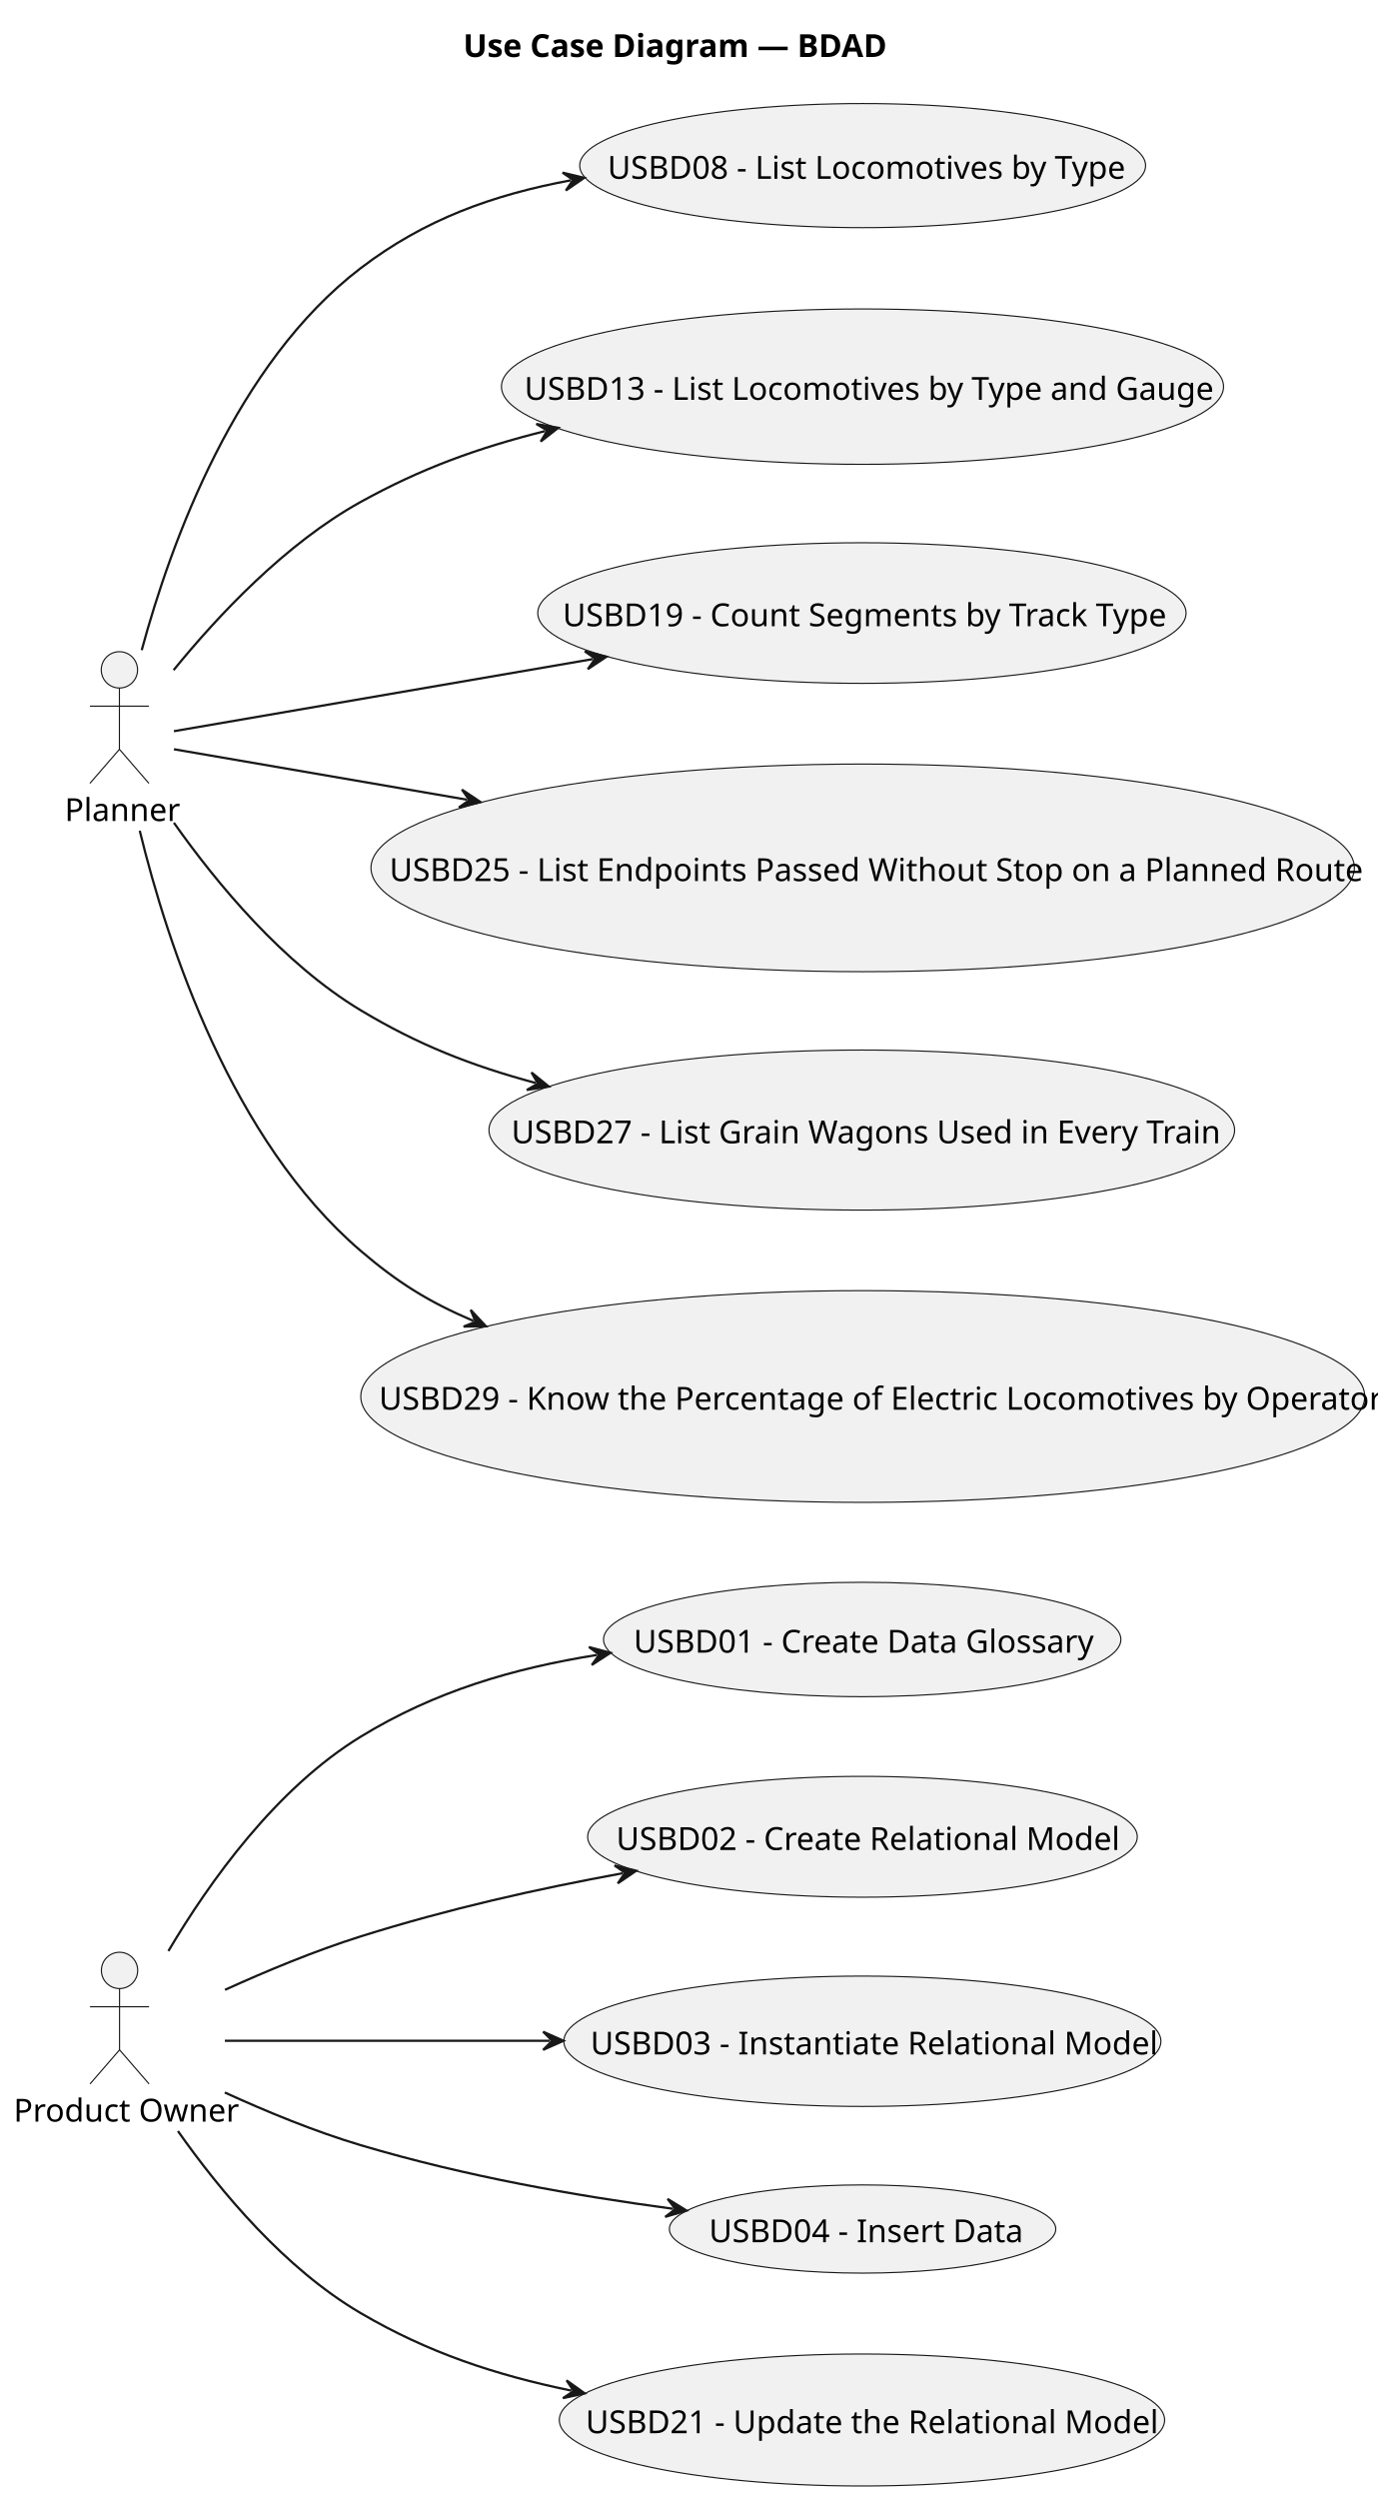
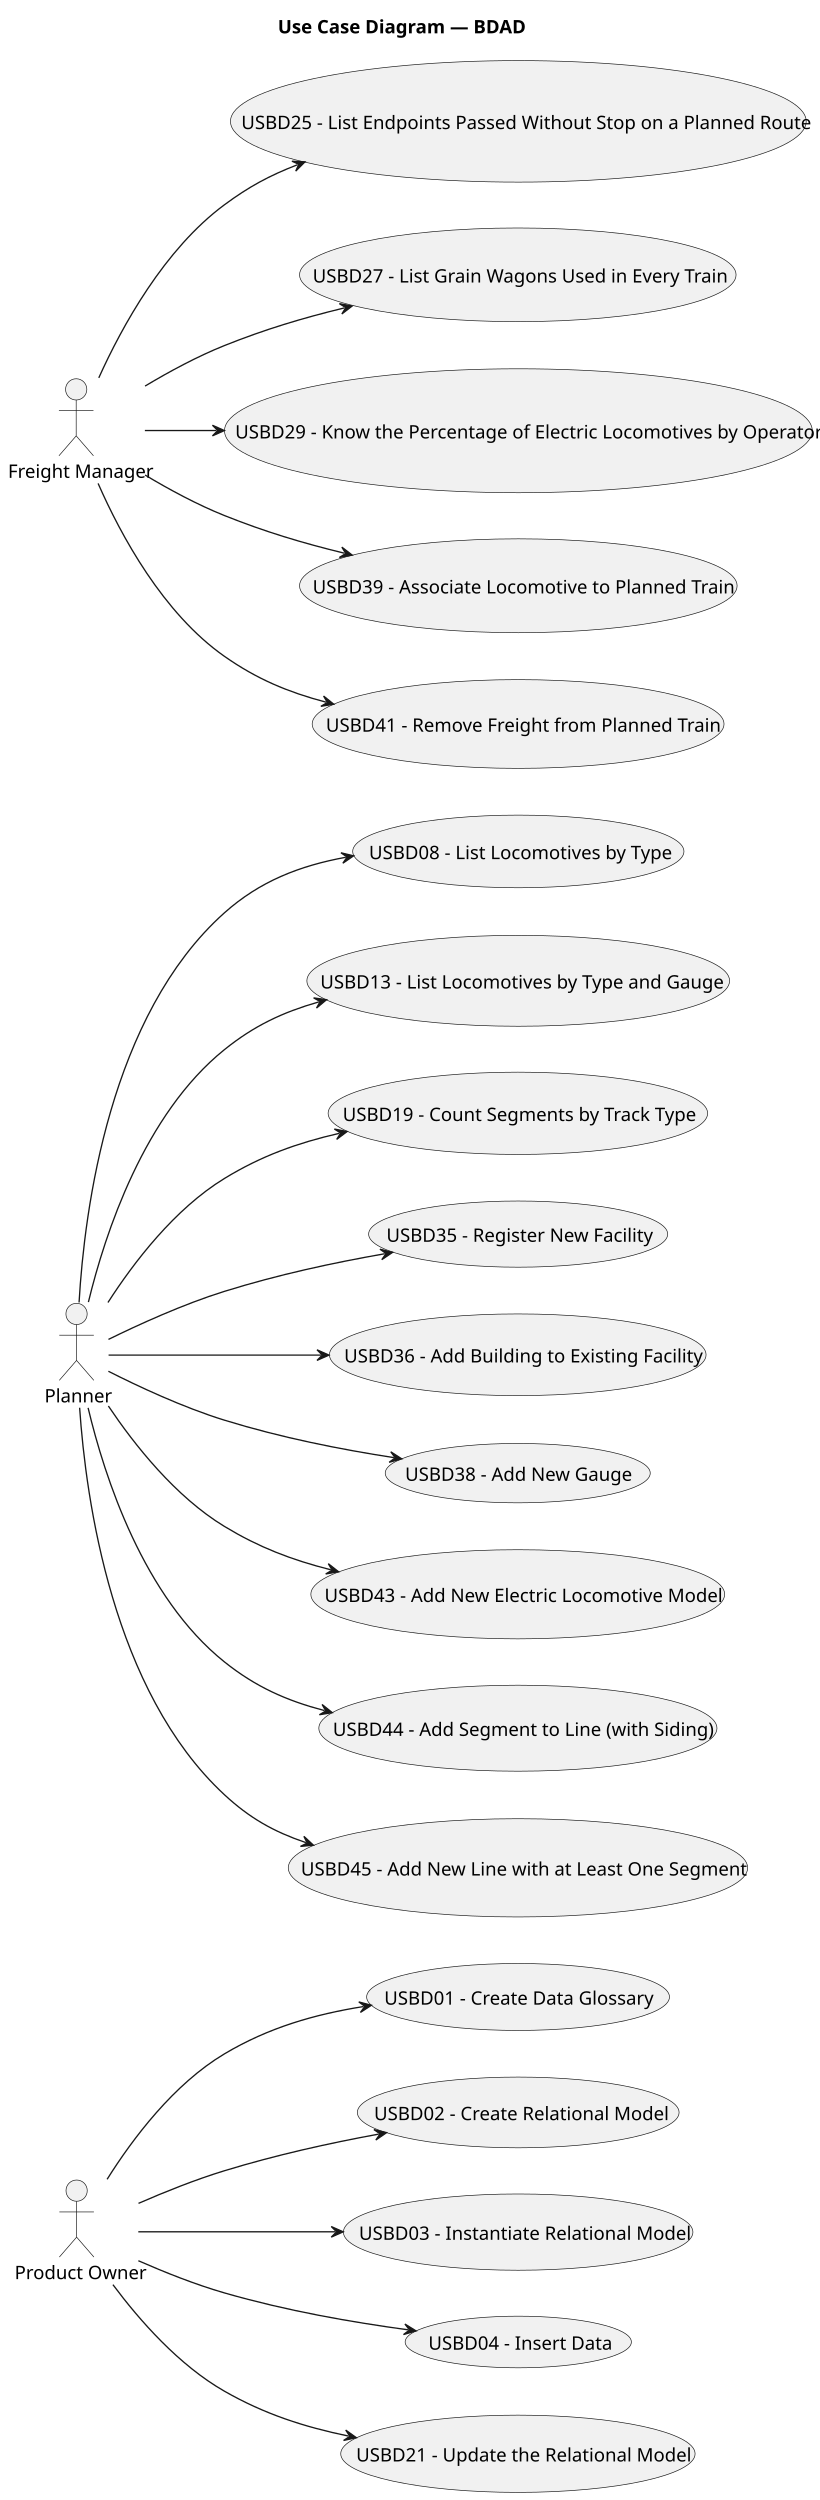
- <svg xmlns="http://www.w3.org/2000/svg" contentStyleType="text/css" data-diagram-type="DESCRIPTION" height="1101px" preserveAspectRatio="none" style="width:607px;height:1101px;background:#FFFFFF;" version="1.1" viewBox="0 0 607 1101" width="607px" zoomAndPan="magnify">
+ <svg xmlns="http://www.w3.org/2000/svg" contentStyleType="text/css" data-diagram-type="DESCRIPTION" height="1882px" preserveAspectRatio="none" style="width:617px;height:1882px;background:#FFFFFF;" version="1.1" viewBox="0 0 617 1882" width="617px" zoomAndPan="magnify">
  <defs />
  <g>
    <g class="title" data-source-line="4">
-       <text fill="#000000" font-family="sans-serif" font-size="14" font-weight="bold" lengthAdjust="spacing" textLength="185.172" x="204.15" y="25.107">Use Case Diagram — BDAD</text>
+       <text fill="#000000" font-family="sans-serif" font-size="14" font-weight="bold" lengthAdjust="spacing" textLength="185.172" x="209.15" y="25.107">Use Case Diagram — BDAD</text>
    </g>
    <g class="entity" data-entity="PO" data-source-line="6" data-uid="ent0002" id="entity_PO">
-       <ellipse cx="52.686" cy="868.121" fill="#F1F1F1" rx="8" ry="8" style="stroke:#181818;stroke-width:0.5;" />
-       <path d="M52.686,876.121 L52.686,903.121 M39.686,884.121 L65.686,884.121 M52.686,903.121 L39.686,918.121 M52.686,903.121 L65.686,918.121" fill="none" style="stroke:#181818;stroke-width:0.5;" />
-       <text fill="#000000" font-family="sans-serif" font-size="14" lengthAdjust="spacing" textLength="93.372" x="6" y="934.729">Product Owner</text>
+       <ellipse cx="57.686" cy="1649.121" fill="#F1F1F1" rx="8" ry="8" style="stroke:#181818;stroke-width:0.5;" />
+       <path d="M57.686,1657.121 L57.686,1684.121 M44.686,1665.121 L70.686,1665.121 M57.686,1684.121 L44.686,1699.121 M57.686,1684.121 L70.686,1699.121" fill="none" style="stroke:#181818;stroke-width:0.5;" />
+       <text fill="#000000" font-family="sans-serif" font-size="14" lengthAdjust="spacing" textLength="93.372" x="11" y="1715.728">Product Owner</text>
    </g>
    <g class="entity" data-entity="PL" data-source-line="7" data-uid="ent0003" id="entity_PL">
-       <ellipse cx="52.627" cy="295.121" fill="#F1F1F1" rx="8" ry="8" style="stroke:#181818;stroke-width:0.5;" />
-       <path d="M52.627,303.121 L52.627,330.121 M39.627,311.121 L65.627,311.121 M52.627,330.121 L39.627,345.121 M52.627,330.121 L65.627,345.121" fill="none" style="stroke:#181818;stroke-width:0.5;" />
-       <text fill="#000000" font-family="sans-serif" font-size="14" lengthAdjust="spacing" textLength="48.255" x="28.5" y="361.728">Planner</text>
+       <ellipse cx="57.627" cy="989.121" fill="#F1F1F1" rx="8" ry="8" style="stroke:#181818;stroke-width:0.5;" />
+       <path d="M57.627,997.121 L57.627,1024.121 M44.627,1005.121 L70.627,1005.121 M57.627,1024.121 L44.627,1039.121 M57.627,1024.121 L70.627,1039.121" fill="none" style="stroke:#181818;stroke-width:0.5;" />
+       <text fill="#000000" font-family="sans-serif" font-size="14" lengthAdjust="spacing" textLength="48.255" x="33.5" y="1055.728">Planner</text>
    </g>
-     <g class="entity" data-entity="UC1" data-source-line="9" data-uid="ent0004" id="entity_UC1">
-       <ellipse cx="379.993" cy="722.32" fill="#F1F1F1" rx="113.993" ry="25.199" style="stroke:#181818;stroke-width:0.5;" />
-       <text fill="#000000" font-family="sans-serif" font-size="14" lengthAdjust="spacing" textLength="201.517" x="279.235" y="728.13">USBD01 - Create Data Glossary</text>
+     <g class="entity" data-entity="FM" data-source-line="8" data-uid="ent0004" id="entity_FM">
+       <ellipse cx="57.358" cy="293.121" fill="#F1F1F1" rx="8" ry="8" style="stroke:#181818;stroke-width:0.5;" />
+       <path d="M57.358,301.121 L57.358,328.121 M44.358,309.121 L70.358,309.121 M57.358,328.121 L44.358,343.121 M57.358,328.121 L70.358,343.121" fill="none" style="stroke:#181818;stroke-width:0.5;" />
+       <text fill="#000000" font-family="sans-serif" font-size="14" lengthAdjust="spacing" textLength="102.717" x="6" y="359.728">Freight Manager</text>
    </g>
-     <g class="entity" data-entity="UC2" data-source-line="10" data-uid="ent0005" id="entity_UC2">
-       <ellipse cx="380.112" cy="809.244" fill="#F1F1F1" rx="121.112" ry="26.622" style="stroke:#181818;stroke-width:0.5;" />
-       <text fill="#000000" font-family="sans-serif" font-size="14" lengthAdjust="spacing" textLength="217.102" x="271.561" y="815.054">USBD02 - Create Relational Model</text>
+     <g class="entity" data-entity="UC1" data-source-line="10" data-uid="ent0005" id="entity_UC1">
+       <ellipse cx="389.993" cy="1503.32" fill="#F1F1F1" rx="113.993" ry="25.199" style="stroke:#181818;stroke-width:0.5;" />
+       <text fill="#000000" font-family="sans-serif" font-size="14" lengthAdjust="spacing" textLength="201.517" x="289.235" y="1509.13">USBD01 - Create Data Glossary</text>
    </g>
-     <g class="entity" data-entity="UC3" data-source-line="11" data-uid="ent0006" id="entity_UC3">
-       <ellipse cx="380.065" cy="899.334" fill="#F1F1F1" rx="131.565" ry="28.713" style="stroke:#181818;stroke-width:0.5;" />
-       <text fill="#000000" font-family="sans-serif" font-size="14" lengthAdjust="spacing" textLength="239.682" x="260.224" y="905.145">USBD03 - Instantiate Relational Model</text>
+     <g class="entity" data-entity="UC2" data-source-line="11" data-uid="ent0006" id="entity_UC2">
+       <ellipse cx="390.112" cy="1590.244" fill="#F1F1F1" rx="121.112" ry="26.622" style="stroke:#181818;stroke-width:0.5;" />
+       <text fill="#000000" font-family="sans-serif" font-size="14" lengthAdjust="spacing" textLength="217.102" x="281.561" y="1596.054">USBD02 - Create Relational Model</text>
    </g>
-     <g class="entity" data-entity="UC4" data-source-line="12" data-uid="ent0007" id="entity_UC4">
-       <ellipse cx="380.155" cy="982.052" fill="#F1F1F1" rx="85.155" ry="19.431" style="stroke:#181818;stroke-width:0.5;" />
-       <text fill="#000000" font-family="sans-serif" font-size="14" lengthAdjust="spacing" textLength="135.386" x="312.462" y="987.863">USBD04 - Insert Data</text>
+     <g class="entity" data-entity="UC3" data-source-line="12" data-uid="ent0007" id="entity_UC3">
+       <ellipse cx="390.065" cy="1680.334" fill="#F1F1F1" rx="131.565" ry="28.713" style="stroke:#181818;stroke-width:0.5;" />
+       <text fill="#000000" font-family="sans-serif" font-size="14" lengthAdjust="spacing" textLength="239.682" x="270.224" y="1686.145">USBD03 - Instantiate Relational Model</text>
    </g>
-     <g class="entity" data-entity="UC5" data-source-line="13" data-uid="ent0008" id="entity_UC5">
-       <ellipse cx="380.19" cy="72.959" fill="#F1F1F1" rx="124.691" ry="27.338" style="stroke:#181818;stroke-width:0.5;" />
-       <text fill="#000000" font-family="sans-serif" font-size="14" lengthAdjust="spacing" textLength="224.868" x="267.756" y="78.77">USBD08 - List Locomotives by Type</text>
+     <g class="entity" data-entity="UC4" data-source-line="13" data-uid="ent0008" id="entity_UC4">
+       <ellipse cx="390.155" cy="1763.052" fill="#F1F1F1" rx="85.155" ry="19.431" style="stroke:#181818;stroke-width:0.5;" />
+       <text fill="#000000" font-family="sans-serif" font-size="14" lengthAdjust="spacing" textLength="135.386" x="322.462" y="1768.863">USBD04 - Insert Data</text>
    </g>
-     <g class="entity" data-entity="UC6" data-source-line="14" data-uid="ent0009" id="entity_UC6">
-       <ellipse cx="380.122" cy="170.345" fill="#F1F1F1" rx="159.122" ry="34.224" style="stroke:#181818;stroke-width:0.5;" />
-       <text fill="#000000" font-family="sans-serif" font-size="14" lengthAdjust="spacing" textLength="298.04" x="231.102" y="176.156">USBD13 - List Locomotives by Type and Gauge</text>
+     <g class="entity" data-entity="UC5" data-source-line="14" data-uid="ent0009" id="entity_UC5">
+       <ellipse cx="390.19" cy="640.959" fill="#F1F1F1" rx="124.691" ry="27.338" style="stroke:#181818;stroke-width:0.5;" />
+       <text fill="#000000" font-family="sans-serif" font-size="14" lengthAdjust="spacing" textLength="224.868" x="277.756" y="646.77">USBD08 - List Locomotives by Type</text>
    </g>
-     <g class="entity" data-entity="UC7" data-source-line="15" data-uid="ent0010" id="entity_UC7">
-       <ellipse cx="379.861" cy="270.093" fill="#F1F1F1" rx="142.861" ry="30.972" style="stroke:#181818;stroke-width:0.5;" />
-       <text fill="#000000" font-family="sans-serif" font-size="14" lengthAdjust="spacing" textLength="263.772" x="247.975" y="275.904">USBD19 - Count Segments by Track Type</text>
+     <g class="entity" data-entity="UC6" data-source-line="15" data-uid="ent0010" id="entity_UC6">
+       <ellipse cx="390.122" cy="738.346" fill="#F1F1F1" rx="159.122" ry="34.224" style="stroke:#181818;stroke-width:0.5;" />
+       <text fill="#000000" font-family="sans-serif" font-size="14" lengthAdjust="spacing" textLength="298.04" x="241.102" y="744.156">USBD13 - List Locomotives by Type and Gauge</text>
    </g>
-     <g class="entity" data-entity="UC8" data-source-line="17" data-uid="ent0011" id="entity_UC8">
-       <ellipse cx="379.883" cy="1066.198" fill="#F1F1F1" rx="133.383" ry="29.077" style="stroke:#181818;stroke-width:0.5;" />
-       <text fill="#000000" font-family="sans-serif" font-size="14" lengthAdjust="spacing" textLength="243.578" x="258.094" y="1072.008">USBD21 - Update the Relational Model</text>
+     <g class="entity" data-entity="UC7" data-source-line="16" data-uid="ent0011" id="entity_UC7">
+       <ellipse cx="389.861" cy="838.093" fill="#F1F1F1" rx="142.861" ry="30.972" style="stroke:#181818;stroke-width:0.5;" />
+       <text fill="#000000" font-family="sans-serif" font-size="14" lengthAdjust="spacing" textLength="263.772" x="257.975" y="843.904">USBD19 - Count Segments by Track Type</text>
    </g>
-     <g class="entity" data-entity="UC9" data-source-line="18" data-uid="ent0012" id="entity_UC9">
-       <ellipse cx="380.2" cy="382.361" fill="#F1F1F1" rx="216.7" ry="45.74" style="stroke:#181818;stroke-width:0.5;" />
-       <text fill="#000000" font-family="sans-serif" font-size="14" lengthAdjust="spacing" textLength="417.136" x="171.632" y="388.172">USBD25 - List Endpoints Passed Without Stop on a Planned Route</text>
+     <g class="entity" data-entity="UC8" data-source-line="18" data-uid="ent0012" id="entity_UC8">
+       <ellipse cx="389.883" cy="1847.198" fill="#F1F1F1" rx="133.383" ry="29.077" style="stroke:#181818;stroke-width:0.5;" />
+       <text fill="#000000" font-family="sans-serif" font-size="14" lengthAdjust="spacing" textLength="243.578" x="268.094" y="1853.008">USBD21 - Update the Relational Model</text>
    </g>
-     <g class="entity" data-entity="UC10" data-source-line="19" data-uid="ent0013" id="entity_UC10">
-       <ellipse cx="379.808" cy="497.883" fill="#F1F1F1" rx="164.308" ry="35.262" style="stroke:#181818;stroke-width:0.5;" />
-       <text fill="#000000" font-family="sans-serif" font-size="14" lengthAdjust="spacing" textLength="308.889" x="225.363" y="503.693">USBD27 - List Grain Wagons Used in Every Train</text>
+     <g class="entity" data-entity="UC9" data-source-line="19" data-uid="ent0013" id="entity_UC9">
+       <ellipse cx="390.2" cy="91.361" fill="#F1F1F1" rx="216.7" ry="45.74" style="stroke:#181818;stroke-width:0.5;" />
+       <text fill="#000000" font-family="sans-serif" font-size="14" lengthAdjust="spacing" textLength="417.136" x="181.632" y="97.172">USBD25 - List Endpoints Passed Without Stop on a Planned Route</text>
    </g>
-     <g class="entity" data-entity="UC11" data-source-line="20" data-uid="ent0014" id="entity_UC11">
-       <ellipse cx="380.236" cy="615.268" fill="#F1F1F1" rx="221.236" ry="46.647" style="stroke:#181818;stroke-width:0.5;" />
-       <text fill="#000000" font-family="sans-serif" font-size="14" lengthAdjust="spacing" textLength="426.426" x="167.023" y="621.079">USBD29 - Know the Percentage of Electric Locomotives by Operator</text>
+     <g class="entity" data-entity="UC10" data-source-line="20" data-uid="ent0014" id="entity_UC10">
+       <ellipse cx="389.808" cy="206.883" fill="#F1F1F1" rx="164.308" ry="35.262" style="stroke:#181818;stroke-width:0.5;" />
+       <text fill="#000000" font-family="sans-serif" font-size="14" lengthAdjust="spacing" textLength="308.889" x="235.363" y="212.693">USBD27 - List Grain Wagons Used in Every Train</text>
    </g>
-     <g class="link" data-entity-1="PO" data-entity-2="UC1" data-source-line="22" data-uid="lnk15" id="link_PO_UC1">
-       <path d="M74.21,859.581 C92.39,828.901 121.73,787.891 159,765.121 C191.79,745.081 226.095,735.059 263.145,729.129" fill="none" id="PO-to-UC1" style="stroke:#181818;stroke-width:1;" />
-       <polygon fill="#181818" points="269.07,728.181,259.551,725.654,264.133,728.971,260.815,733.553,269.07,728.181" style="stroke:#181818;stroke-width:1;" />
+     <g class="entity" data-entity="UC11" data-source-line="21" data-uid="ent0015" id="entity_UC11">
+       <ellipse cx="390.236" cy="324.268" fill="#F1F1F1" rx="221.236" ry="46.647" style="stroke:#181818;stroke-width:0.5;" />
+       <text fill="#000000" font-family="sans-serif" font-size="14" lengthAdjust="spacing" textLength="426.426" x="177.023" y="330.079">USBD29 - Know the Percentage of Electric Locomotives by Operator</text>
    </g>
-     <g class="link" data-entity-1="PO" data-entity-2="UC2" data-source-line="23" data-uid="lnk16" id="link_PO_UC2">
-       <path d="M99.16,876.671 C117.44,868.361 138.89,859.441 159,853.121 C198.02,840.871 236.139,832.347 274.499,825.287" fill="none" id="PO-to-UC2" style="stroke:#181818;stroke-width:1;" />
-       <polygon fill="#181818" points="280.4,824.201,270.825,821.896,275.483,825.106,272.273,829.764,280.4,824.201" style="stroke:#181818;stroke-width:1;" />
+     <g class="entity" data-entity="UC35" data-source-line="24" data-uid="ent0016" id="entity_UC35">
+       <ellipse cx="390.074" cy="929.036" fill="#F1F1F1" rx="112.574" ry="24.915" style="stroke:#181818;stroke-width:0.5;" />
+       <text fill="#000000" font-family="sans-serif" font-size="14" lengthAdjust="spacing" textLength="198.386" x="290.881" y="934.846">USBD35 - Register New Facility</text>
    </g>
-     <g class="link" data-entity-1="PO" data-entity-2="UC3" data-source-line="24" data-uid="lnk17" id="link_PO_UC3">
-       <path d="M99.1,899.121 C137.86,899.121 189.46,899.121 242.36,899.121" fill="none" id="PO-to-UC3" style="stroke:#181818;stroke-width:1;" />
-       <polygon fill="#181818" points="248.36,899.121,239.36,895.121,243.36,899.121,239.36,903.121,248.36,899.121" style="stroke:#181818;stroke-width:1;" />
+     <g class="entity" data-entity="UC36" data-source-line="25" data-uid="ent0017" id="entity_UC36">
+       <ellipse cx="389.765" cy="1019.874" fill="#F1F1F1" rx="141.765" ry="30.753" style="stroke:#181818;stroke-width:0.5;" />
+       <text fill="#000000" font-family="sans-serif" font-size="14" lengthAdjust="spacing" textLength="261.447" x="259.042" y="1025.685">USBD36 - Add Building to Existing Facility</text>
    </g>
-     <g class="link" data-entity-1="PO" data-entity-2="UC4" data-source-line="25" data-uid="lnk18" id="link_PO_UC4">
-       <path d="M99.06,921.901 C117.32,930.251 138.79,939.111 159,945.121 C205.78,959.021 253.853,967.404 296.663,973.144" fill="none" id="PO-to-UC4" style="stroke:#181818;stroke-width:1;" />
-       <polygon fill="#181818" points="302.61,973.941,294.221,968.78,297.654,973.277,293.158,976.71,302.61,973.941" style="stroke:#181818;stroke-width:1;" />
+     <g class="entity" data-entity="UC38" data-source-line="26" data-uid="ent0018" id="entity_UC38">
+       <ellipse cx="389.756" cy="1108.972" fill="#F1F1F1" rx="99.756" ry="22.351" style="stroke:#181818;stroke-width:0.5;" />
+       <text fill="#000000" font-family="sans-serif" font-size="14" lengthAdjust="spacing" textLength="169.641" x="304.935" y="1114.783">USBD38 - Add New Gauge</text>
    </g>
-     <g class="link" data-entity-1="PL" data-entity-2="UC5" data-source-line="26" data-uid="lnk19" id="link_PL_UC5">
-       <path d="M62.46,286.441 C75.37,238.811 103.95,160.111 159,118.121 C187.13,96.661 217.061,85.869 251.601,79.439" fill="none" id="PL-to-UC5" style="stroke:#181818;stroke-width:1;" />
-       <polygon fill="#181818" points="257.5,78.341,247.92,76.056,252.584,79.256,249.384,83.921,257.5,78.341" style="stroke:#181818;stroke-width:1;" />
+     <g class="entity" data-entity="UC39" data-source-line="27" data-uid="ent0019" id="entity_UC39">
+       <ellipse cx="390.201" cy="440.961" fill="#F1F1F1" rx="164.701" ry="35.34" style="stroke:#181818;stroke-width:0.5;" />
+       <text fill="#000000" font-family="sans-serif" font-size="14" lengthAdjust="spacing" textLength="309.709" x="235.346" y="446.772">USBD39 - Associate Locomotive to Planned Train</text>
    </g>
-     <g class="link" data-entity-1="PL" data-entity-2="UC6" data-source-line="27" data-uid="lnk20" id="link_PL_UC6">
-       <path d="M76.51,295.231 C95.91,271.401 125.76,239.511 159,221.121 C185.59,206.411 210.419,197.387 240.239,189.927" fill="none" id="PL-to-UC6" style="stroke:#181818;stroke-width:1;" />
-       <polygon fill="#181818" points="246.06,188.471,236.358,186.775,241.209,189.685,238.3,194.536,246.06,188.471" style="stroke:#181818;stroke-width:1;" />
+     <g class="entity" data-entity="UC41" data-source-line="28" data-uid="ent0020" id="entity_UC41">
+       <ellipse cx="390.027" cy="545.026" fill="#F1F1F1" rx="155.027" ry="33.405" style="stroke:#181818;stroke-width:0.5;" />
+       <text fill="#000000" font-family="sans-serif" font-size="14" lengthAdjust="spacing" textLength="289.447" x="245.303" y="550.837">USBD41 - Remove Freight from Planned Train</text>
    </g>
-     <g class="link" data-entity-1="PL" data-entity-2="UC7" data-source-line="28" data-uid="lnk21" id="link_PL_UC7">
-       <path d="M76.65,322.141 C116.01,315.371 192.497,302.209 261.347,290.359" fill="none" id="PL-to-UC7" style="stroke:#181818;stroke-width:1;" />
-       <polygon fill="#181818" points="267.26,289.341,257.712,286.926,262.332,290.189,259.069,294.81,267.26,289.341" style="stroke:#181818;stroke-width:1;" />
+     <g class="entity" data-entity="UC43" data-source-line="29" data-uid="ent0021" id="entity_UC43">
+       <ellipse cx="389.769" cy="1200.175" fill="#F1F1F1" rx="155.769" ry="33.554" style="stroke:#181818;stroke-width:0.5;" />
+       <text fill="#000000" font-family="sans-serif" font-size="14" lengthAdjust="spacing" textLength="291.006" x="244.266" y="1205.985">USBD43 - Add New Electric Locomotive Model</text>
    </g>
-     <g class="link" data-entity-1="PO" data-entity-2="UC8" data-source-line="30" data-uid="lnk22" id="link_PO_UC8">
-       <path d="M78.42,938.901 C97.29,965.681 125.61,999.561 159,1019.121 C188.74,1036.551 218.244,1046.329 251.834,1053.259" fill="none" id="PO-to-UC8" style="stroke:#181818;stroke-width:1;" />
-       <polygon fill="#181818" points="257.71,1054.471,249.704,1048.735,252.813,1053.461,248.087,1056.57,257.71,1054.471" style="stroke:#181818;stroke-width:1;" />
+     <g class="entity" data-entity="UC44" data-source-line="30" data-uid="ent0022" id="entity_UC44">
+       <ellipse cx="389.866" cy="1300.994" fill="#F1F1F1" rx="149.866" ry="32.373" style="stroke:#181818;stroke-width:0.5;" />
+       <text fill="#000000" font-family="sans-serif" font-size="14" lengthAdjust="spacing" textLength="278.585" x="250.573" y="1306.805">USBD44 - Add Segment to Line (with Siding)</text>
    </g>
-     <g class="link" data-entity-1="PL" data-entity-2="UC9" data-source-line="31" data-uid="lnk23" id="link_PL_UC9">
-       <path d="M76.65,330.101 C105.77,335.111 152.537,343.164 205.857,352.334" fill="none" id="PL-to-UC9" style="stroke:#181818;stroke-width:1;" />
-       <polygon fill="#181818" points="211.77,353.351,203.578,347.884,206.842,352.504,202.222,355.768,211.77,353.351" style="stroke:#181818;stroke-width:1;" />
+     <g class="entity" data-entity="UC45" data-source-line="31" data-uid="ent0023" id="entity_UC45">
+       <ellipse cx="389.921" cy="1406.105" fill="#F1F1F1" rx="172.921" ry="36.984" style="stroke:#181818;stroke-width:0.5;" />
+       <text fill="#000000" font-family="sans-serif" font-size="14" lengthAdjust="spacing" textLength="326.84" x="226.501" y="1411.916">USBD45 - Add New Line with at Least One Segment</text>
    </g>
-     <g class="link" data-entity-1="PL" data-entity-2="UC10" data-source-line="32" data-uid="lnk24" id="link_PL_UC10">
-       <path d="M76.64,362.491 C95.6,389.311 124.8,424.581 159,445.121 C184.09,460.191 207.416,469.421 236.096,477.142" fill="none" id="PL-to-UC10" style="stroke:#181818;stroke-width:1;" />
-       <polygon fill="#181818" points="241.89,478.701,234.239,472.499,237.062,477.401,232.16,480.224,241.89,478.701" style="stroke:#181818;stroke-width:1;" />
+     <g class="link" data-entity-1="PO" data-entity-2="UC1" data-source-line="33" data-uid="lnk24" id="link_PO_UC1">
+       <path d="M80.63,1640.581 C99.92,1609.891 130.79,1568.881 169,1546.121 C202.1,1526.411 236.576,1516.461 273.686,1510.511" fill="none" id="PO-to-UC1" style="stroke:#181818;stroke-width:1;" />
+       <polygon fill="#181818" points="279.61,1509.561,270.09,1507.036,274.673,1510.353,271.357,1514.936,279.61,1509.561" style="stroke:#181818;stroke-width:1;" />
    </g>
-     <g class="link" data-entity-1="PL" data-entity-2="UC11" data-source-line="33" data-uid="lnk25" id="link_PL_UC11">
-       <path d="M61.59,366.001 C73.88,416.411 102.12,502.461 159,551.121 C175.17,564.951 188.67,573.449 208.64,581.959" fill="none" id="PL-to-UC11" style="stroke:#181818;stroke-width:1;" />
-       <polygon fill="#181818" points="214.16,584.311,207.448,577.103,209.56,582.351,204.312,584.463,214.16,584.311" style="stroke:#181818;stroke-width:1;" />
+     <g class="link" data-entity-1="PO" data-entity-2="UC2" data-source-line="34" data-uid="lnk25" id="link_PO_UC2">
+       <path d="M104.26,1658.691 C123.87,1650.131 147.24,1640.761 169,1634.121 C208.31,1622.141 246.68,1613.653 285.15,1606.533" fill="none" id="PO-to-UC2" style="stroke:#181818;stroke-width:1;" />
+       <polygon fill="#181818" points="291.05,1605.441,281.472,1603.146,286.134,1606.351,282.928,1611.012,291.05,1605.441" style="stroke:#181818;stroke-width:1;" />
+     </g>
+     <g class="link" data-entity-1="PO" data-entity-2="UC3" data-source-line="35" data-uid="lnk26" id="link_PO_UC3">
+       <path d="M104.11,1680.121 C143.95,1680.121 197.79,1680.121 252.36,1680.121" fill="none" id="PO-to-UC3" style="stroke:#181818;stroke-width:1;" />
+       <polygon fill="#181818" points="258.36,1680.121,249.36,1676.121,253.36,1680.121,249.36,1684.121,258.36,1680.121" style="stroke:#181818;stroke-width:1;" />
+     </g>
+     <g class="link" data-entity-1="PO" data-entity-2="UC4" data-source-line="36" data-uid="lnk27" id="link_PO_UC4">
+       <path d="M104.16,1701.881 C123.76,1710.491 147.14,1719.821 169,1726.121 C216.08,1739.691 264.405,1748.072 307.265,1753.902" fill="none" id="PO-to-UC4" style="stroke:#181818;stroke-width:1;" />
+       <polygon fill="#181818" points="313.21,1754.711,304.831,1749.534,308.256,1754.037,303.753,1757.461,313.21,1754.711" style="stroke:#181818;stroke-width:1;" />
+     </g>
+     <g class="link" data-entity-1="PO" data-entity-2="UC8" data-source-line="37" data-uid="lnk28" id="link_PO_UC8">
+       <path d="M85.01,1719.891 C104.96,1746.671 134.69,1780.541 169,1800.121 C199.02,1817.251 228.703,1826.94 262.384,1833.88" fill="none" id="PO-to-UC8" style="stroke:#181818;stroke-width:1;" />
+       <polygon fill="#181818" points="268.26,1835.091,260.252,1829.357,263.363,1834.082,258.638,1837.192,268.26,1835.091" style="stroke:#181818;stroke-width:1;" />
+     </g>
+     <g class="link" data-entity-1="PL" data-entity-2="UC5" data-source-line="39" data-uid="lnk29" id="link_PL_UC5">
+       <path d="M59.52,980.491 C63.59,910.271 82.62,764.151 169,687.121 C195.65,663.361 225.45,651.79 260.33,645.351" fill="none" id="PL-to-UC5" style="stroke:#181818;stroke-width:1;" />
+       <polygon fill="#181818" points="266.23,644.261,256.653,641.962,261.313,645.169,258.106,649.829,266.23,644.261" style="stroke:#181818;stroke-width:1;" />
+     </g>
+     <g class="link" data-entity-1="PL" data-entity-2="UC6" data-source-line="40" data-uid="lnk30" id="link_PL_UC6">
+       <path d="M66.55,980.211 C79.14,928.351 108.6,838.721 169,790.121 C191.09,772.341 212.472,762.113 240.062,754.213" fill="none" id="PL-to-UC6" style="stroke:#181818;stroke-width:1;" />
+       <polygon fill="#181818" points="245.83,752.561,236.077,751.193,241.023,753.938,238.279,758.884,245.83,752.561" style="stroke:#181818;stroke-width:1;" />
+     </g>
+     <g class="link" data-entity-1="PL" data-entity-2="UC7" data-source-line="41" data-uid="lnk31" id="link_PL_UC7">
+       <path d="M81.26,980.521 C100.71,950.291 131.47,910.051 169,887.121 C196.72,870.191 223.742,860.432 255.502,853.152" fill="none" id="PL-to-UC7" style="stroke:#181818;stroke-width:1;" />
+       <polygon fill="#181818" points="261.35,851.811,251.684,849.923,256.476,852.928,253.471,857.721,261.35,851.811" style="stroke:#181818;stroke-width:1;" />
+     </g>
+     <g class="link" data-entity-1="PL" data-entity-2="UC35" data-source-line="42" data-uid="lnk32" id="link_PL_UC35">
+       <path d="M81.65,1008.301 C103.63,997.511 137.84,981.811 169,972.121 C209.79,959.441 250.131,950.771 289.661,943.812" fill="none" id="PL-to-UC35" style="stroke:#181818;stroke-width:1;" />
+       <polygon fill="#181818" points="295.57,942.771,286.013,940.392,290.646,943.638,287.4,948.271,295.57,942.771" style="stroke:#181818;stroke-width:1;" />
+     </g>
+     <g class="link" data-entity-1="PL" data-entity-2="UC36" data-source-line="43" data-uid="lnk33" id="link_PL_UC36">
+       <path d="M81.74,1020.121 C116.42,1020.121 178.41,1020.121 241.63,1020.121" fill="none" id="PL-to-UC36" style="stroke:#181818;stroke-width:1;" />
+       <polygon fill="#181818" points="247.63,1020.121,238.63,1016.121,242.63,1020.121,238.63,1024.121,247.63,1020.121" style="stroke:#181818;stroke-width:1;" />
+     </g>
+     <g class="link" data-entity-1="PL" data-entity-2="UC38" data-source-line="44" data-uid="lnk34" id="link_PL_UC38">
+       <path d="M81.59,1032.301 C103.52,1043.401 137.71,1059.491 169,1069.121 C212.13,1082.401 255.531,1090.938 296.531,1097.319" fill="none" id="PL-to-UC38" style="stroke:#181818;stroke-width:1;" />
+       <polygon fill="#181818" points="302.46,1098.241,294.182,1092.905,297.519,1097.472,292.952,1100.81,302.46,1098.241" style="stroke:#181818;stroke-width:1;" />
+     </g>
+     <g class="link" data-entity-1="PL" data-entity-2="UC43" data-source-line="45" data-uid="lnk35" id="link_PL_UC43">
+       <path d="M81.58,1058.441 C101.21,1087.711 132.06,1126.721 169,1149.121 C194.9,1164.831 219.384,1174.228 249.074,1181.748" fill="none" id="PL-to-UC43" style="stroke:#181818;stroke-width:1;" />
+       <polygon fill="#181818" points="254.89,1183.221,247.148,1177.134,250.043,1181.993,245.183,1184.889,254.89,1183.221" style="stroke:#181818;stroke-width:1;" />
+     </g>
+     <g class="link" data-entity-1="PL" data-entity-2="UC44" data-source-line="46" data-uid="lnk36" id="link_PL_UC44">
+       <path d="M66.32,1059.831 C78.73,1111.931 108.04,1202.421 169,1251.121 C192.26,1269.701 215.297,1280.127 244.347,1287.757" fill="none" id="PL-to-UC44" style="stroke:#181818;stroke-width:1;" />
+       <polygon fill="#181818" points="250.15,1289.281,242.461,1283.126,245.314,1288.011,240.429,1290.864,250.15,1289.281" style="stroke:#181818;stroke-width:1;" />
+     </g>
+     <g class="link" data-entity-1="PL" data-entity-2="UC45" data-source-line="47" data-uid="lnk37" id="link_PL_UC45">
+       <path d="M59.94,1059.741 C64.68,1129.231 84.75,1273.141 169,1351.121 C187.85,1368.571 205.71,1378.766 230.31,1387.146" fill="none" id="PL-to-UC45" style="stroke:#181818;stroke-width:1;" />
+       <polygon fill="#181818" points="235.99,1389.081,228.761,1382.393,231.257,1387.469,226.181,1389.965,235.99,1389.081" style="stroke:#181818;stroke-width:1;" />
+     </g>
+     <g class="link" data-entity-1="FM" data-entity-2="UC9" data-source-line="49" data-uid="lnk38" id="link_FM_UC9">
+       <path d="M74.36,284.461 C91.87,245.641 123.71,187.601 169,154.121 C187.13,140.721 202.432,132.321 223.992,124.001" fill="none" id="FM-to-UC9" style="stroke:#181818;stroke-width:1;" />
+       <polygon fill="#181818" points="229.59,121.841,219.753,121.35,224.925,123.641,222.634,128.813,229.59,121.841" style="stroke:#181818;stroke-width:1;" />
+     </g>
+     <g class="link" data-entity-1="FM" data-entity-2="UC10" data-source-line="50" data-uid="lnk39" id="link_FM_UC10">
+       <path d="M109.21,290.631 C127.48,279.691 148.62,268.271 169,260.121 C199.37,247.971 227.42,239.529 259.32,231.769" fill="none" id="FM-to-UC10" style="stroke:#181818;stroke-width:1;" />
+       <polygon fill="#181818" points="265.15,230.351,255.46,228.592,260.292,231.533,257.351,236.365,265.15,230.351" style="stroke:#181818;stroke-width:1;" />
+     </g>
+     <g class="link" data-entity-1="FM" data-entity-2="UC11" data-source-line="51" data-uid="lnk40" id="link_FM_UC11">
+       <path d="M109.06,324.121 C126.32,324.121 140.89,324.121 162.92,324.121" fill="none" id="FM-to-UC11" style="stroke:#181818;stroke-width:1;" />
+       <polygon fill="#181818" points="168.92,324.121,159.92,320.121,163.92,324.121,159.92,328.121,168.92,324.121" style="stroke:#181818;stroke-width:1;" />
+     </g>
+     <g class="link" data-entity-1="FM" data-entity-2="UC39" data-source-line="52" data-uid="lnk41" id="link_FM_UC39">
+       <path d="M109.21,357.611 C127.48,368.551 148.62,379.971 169,388.121 C199.37,400.271 227.42,408.713 259.32,416.473" fill="none" id="FM-to-UC39" style="stroke:#181818;stroke-width:1;" />
+       <polygon fill="#181818" points="265.15,417.891,257.351,411.877,260.292,416.709,255.46,419.65,265.15,417.891" style="stroke:#181818;stroke-width:1;" />
+     </g>
+     <g class="link" data-entity-1="FM" data-entity-2="UC41" data-source-line="53" data-uid="lnk42" id="link_FM_UC41">
+       <path d="M73.84,363.911 C91.04,403.111 122.73,461.701 169,494.121 C193.24,511.101 216.518,520.982 245.478,528.612" fill="none" id="FM-to-UC41" style="stroke:#181818;stroke-width:1;" />
+       <polygon fill="#181818" points="251.28,530.141,243.596,523.98,246.445,528.867,241.558,531.716,251.28,530.141" style="stroke:#181818;stroke-width:1;" />
    </g>
  </g>
</svg>
